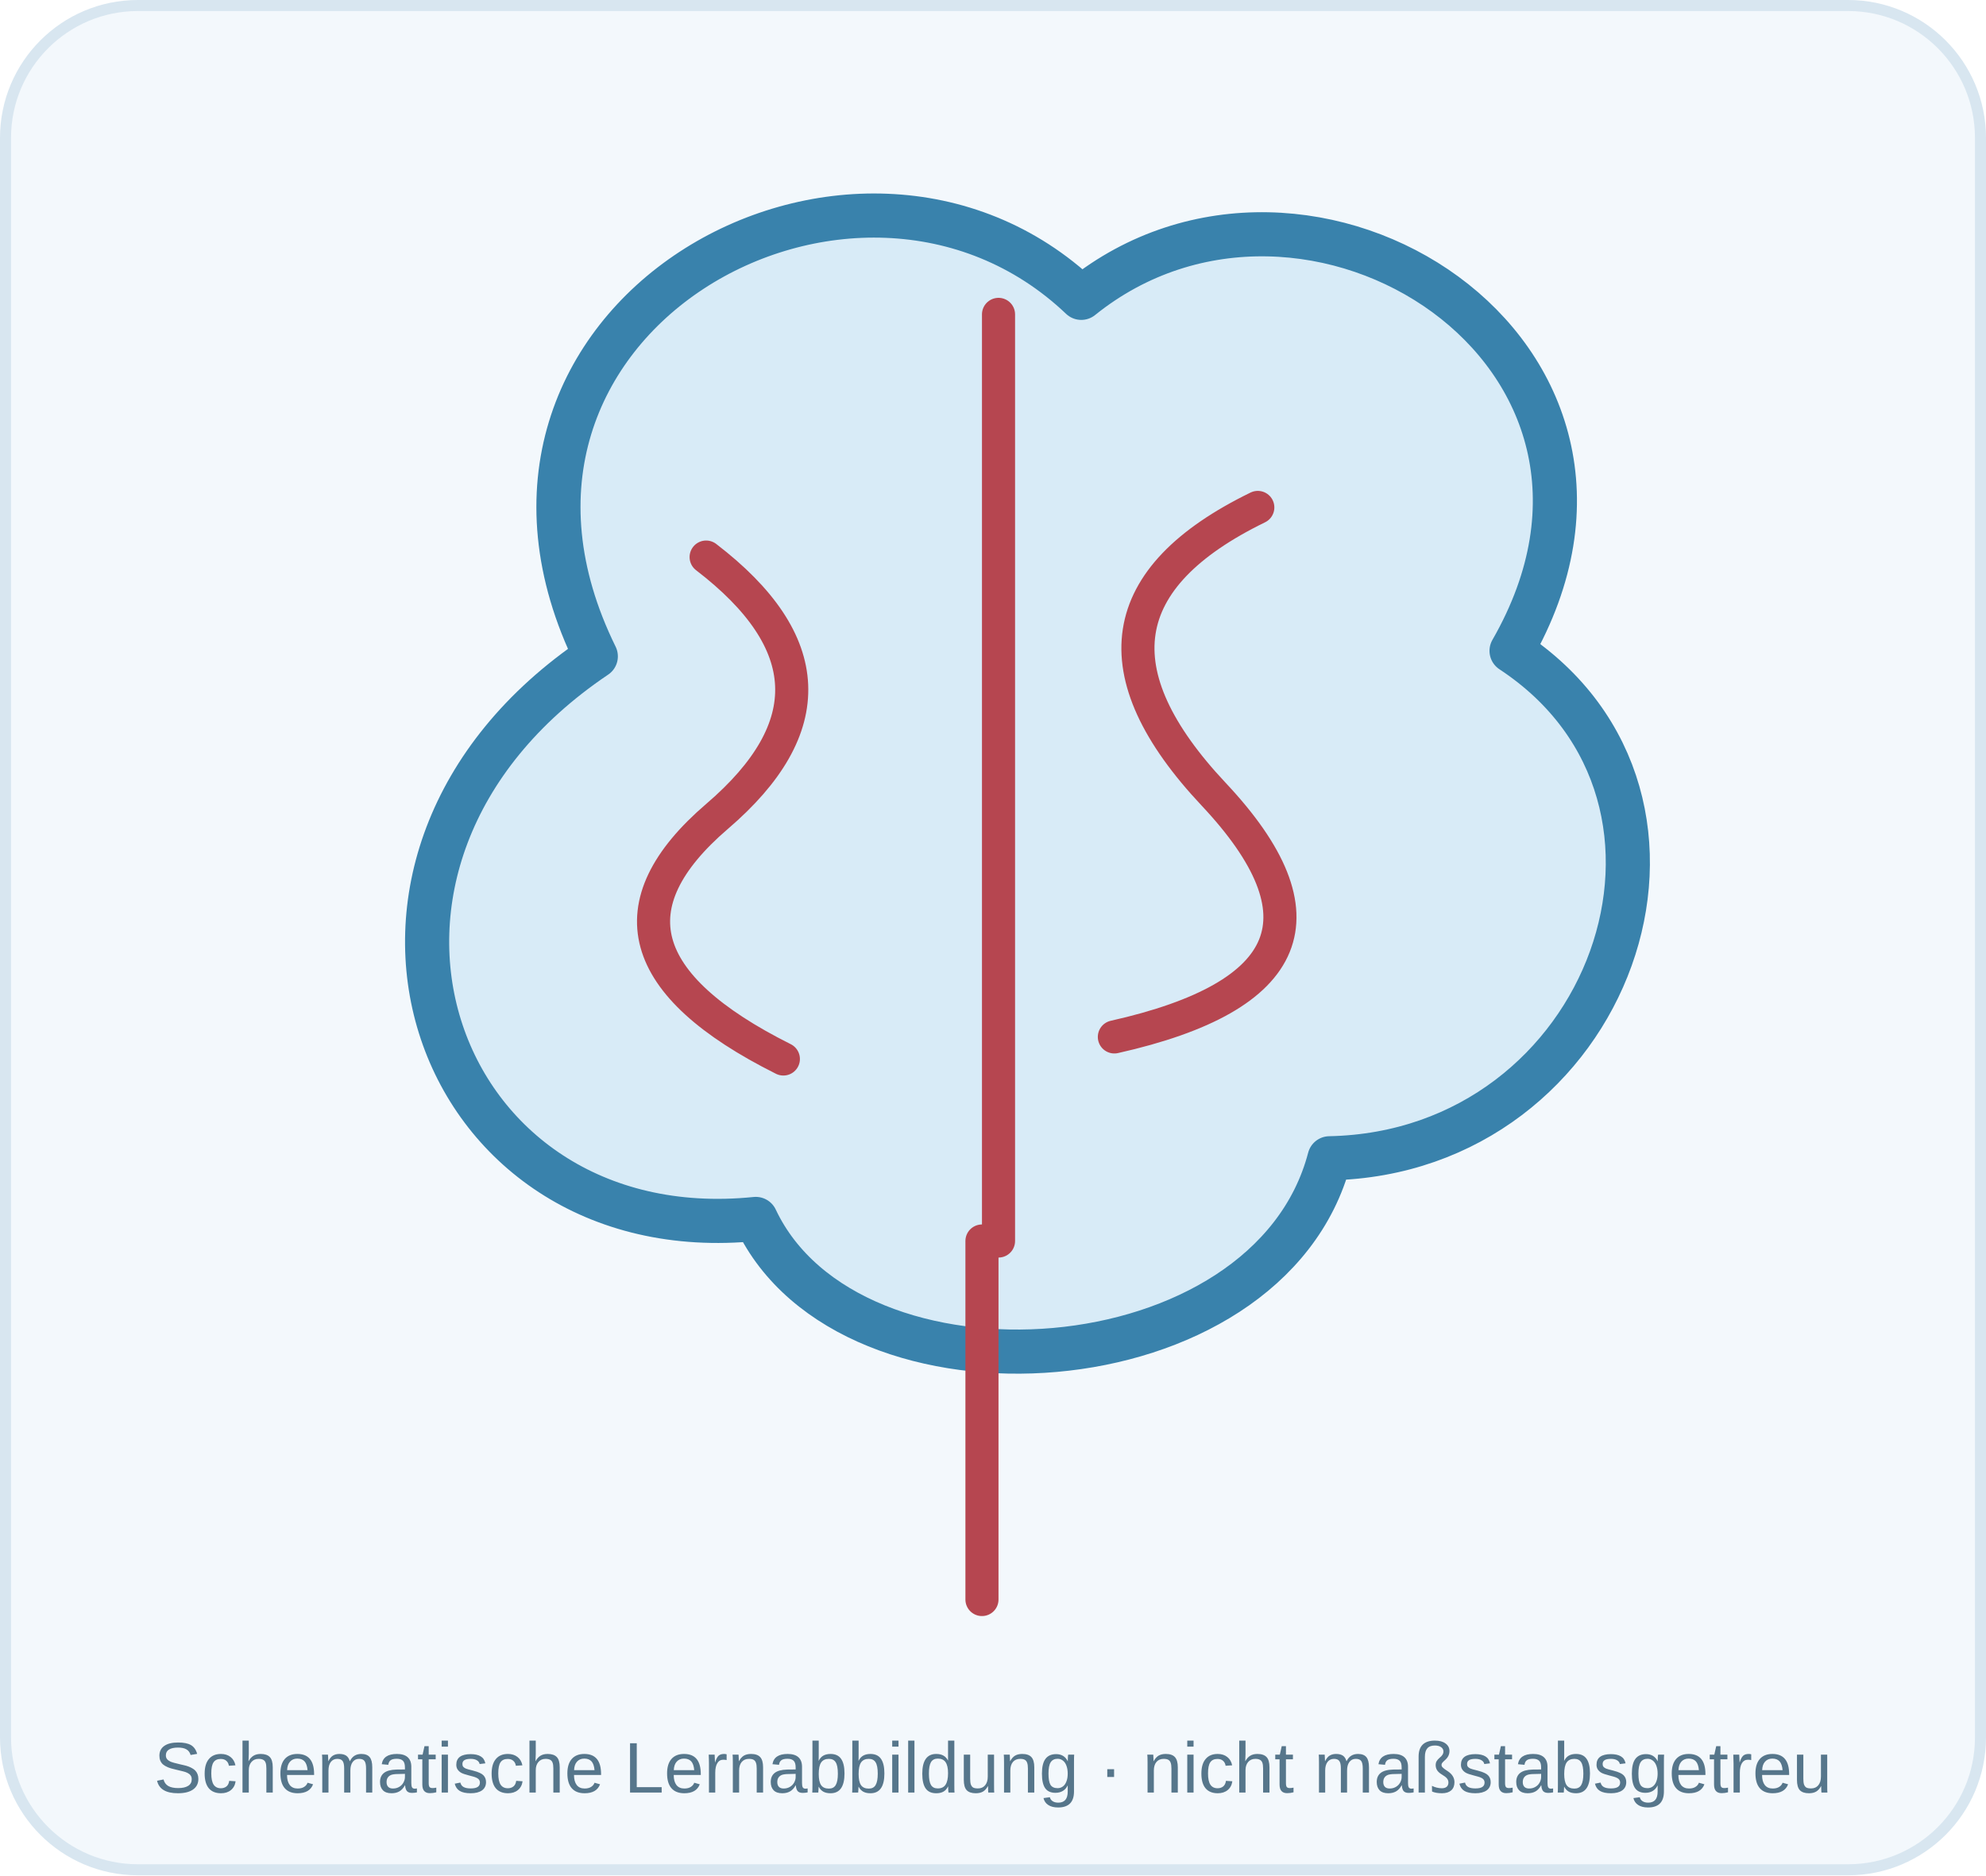
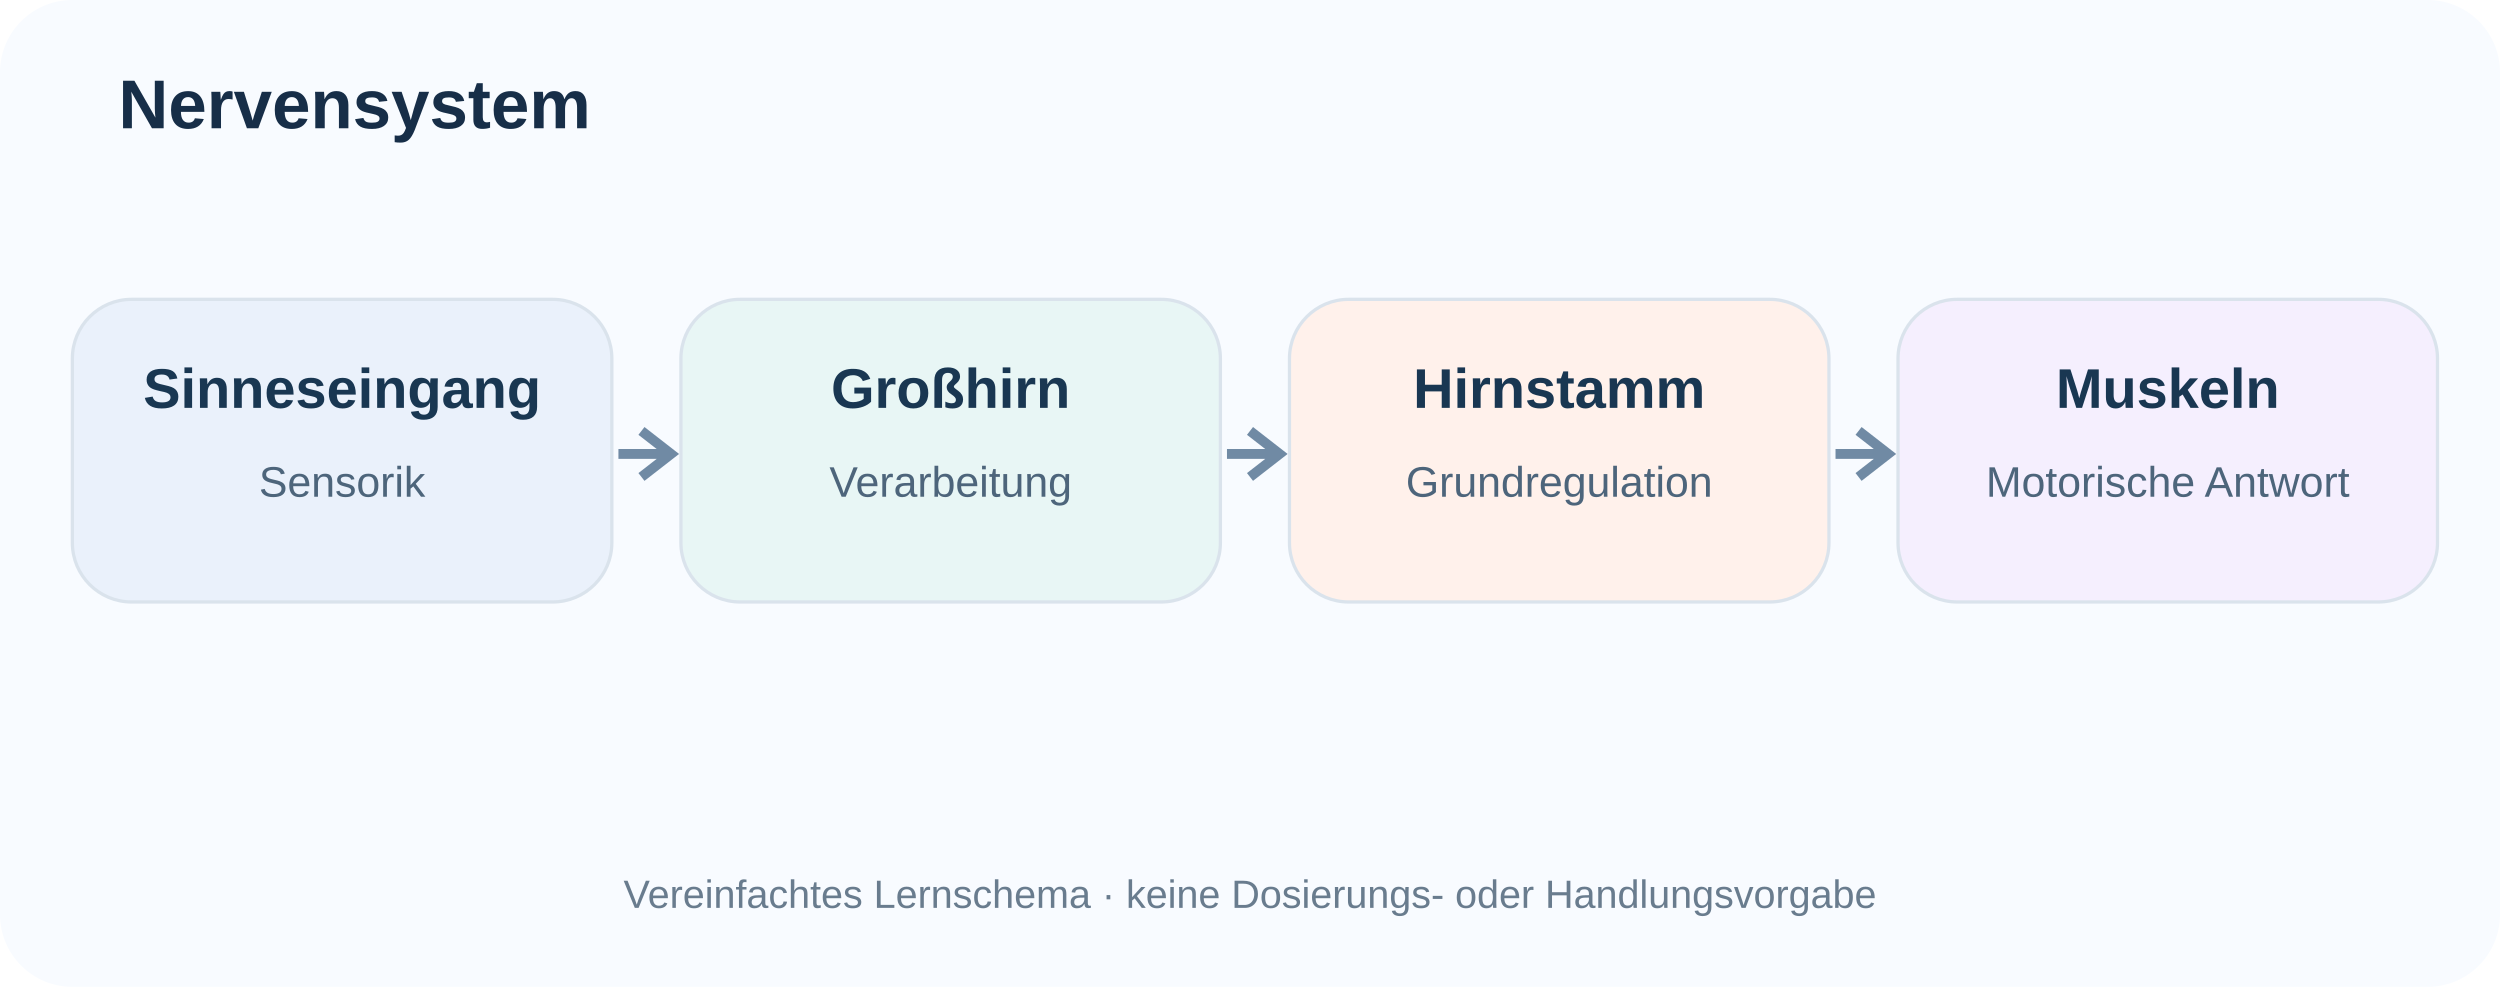
- <svg xmlns="http://www.w3.org/2000/svg" viewBox="0 0 360 340" role="img">
-   <rect x="1" y="1" width="358" height="338" rx="24" fill="#f3f8fc" stroke="#d8e6f0" stroke-width="2" />
-   <g stroke="#3982ac" stroke-width="8" stroke-linecap="round" stroke-linejoin="round" fill="#d8ebf7">
-     <path d="M108 119c-30-61 47-104 88-65 41-33 109 10 78 64 41 27 18 91-33 92-11 42-87 47-104 11-59 6-84-65-29-102z" />
+ <svg xmlns="http://www.w3.org/2000/svg" viewBox="0 0 760 300" role="img" aria-label="Funktionsschema Nervensystem">
+   <rect width="760" height="300" rx="22" fill="#f8fbff" />
+   <text x="36" y="39" font-family="Arial,sans-serif" font-size="21" font-weight="700" fill="#172e48">Nervensystem</text>
+   <g font-family="Arial,sans-serif">
+     <rect x="22" y="91" width="164" height="92" rx="18" fill="#eaf1fb" stroke="#dae3ec" />
+     <text x="104.0" y="124" font-size="17" font-weight="700" fill="#193752" text-anchor="middle">Sinneseingang</text>
+     <text x="104.0" y="151" font-size="13" fill="#4d657b" text-anchor="middle">Sensorik</text>
+     <path d="M188 138h16m-9-7 9 7-9 7" fill="none" stroke="#708aa4" stroke-width="3" />
+     <rect x="207" y="91" width="164" height="92" rx="18" fill="#e8f6f5" stroke="#dae3ec" />
+     <text x="289.0" y="124" font-size="17" font-weight="700" fill="#193752" text-anchor="middle">Großhirn</text>
+     <text x="289.0" y="151" font-size="13" fill="#4d657b" text-anchor="middle">Verarbeitung</text>
+     <path d="M373 138h16m-9-7 9 7-9 7" fill="none" stroke="#708aa4" stroke-width="3" />
+     <rect x="392" y="91" width="164" height="92" rx="18" fill="#fff1eb" stroke="#dae3ec" />
+     <text x="474.0" y="124" font-size="17" font-weight="700" fill="#193752" text-anchor="middle">Hirnstamm</text>
+     <text x="474.0" y="151" font-size="13" fill="#4d657b" text-anchor="middle">Grundregulation</text>
+     <path d="M558 138h16m-9-7 9 7-9 7" fill="none" stroke="#708aa4" stroke-width="3" />
+     <rect x="577" y="91" width="164" height="92" rx="18" fill="#f5effe" stroke="#dae3ec" />
+     <text x="659.0" y="124" font-size="17" font-weight="700" fill="#193752" text-anchor="middle">Muskeln</text>
+     <text x="659.0" y="151" font-size="13" fill="#4d657b" text-anchor="middle">Motorische Antwort</text>
  </g>
-   <g stroke="#b64650" stroke-width="6" stroke-linecap="round" stroke-linejoin="round" fill="none">
-     <path d="M181 57v168 M128 101q30 23 2 47t12 44 M228 92q-39 19-8 52t-18 44 M178 225v65" />
-   </g>
-   <text x="180" y="325" text-anchor="middle" font-size="13" fill="#56768b" font-family="Arial">Schematische Lernabbildung · nicht maßstabsgetreu</text>
+   <text x="380" y="276" font-family="Arial,sans-serif" font-size="12" text-anchor="middle" fill="#697c8e">Vereinfachtes Lernschema · keine Dosierungs- oder Handlungsvorgabe</text>
</svg>
